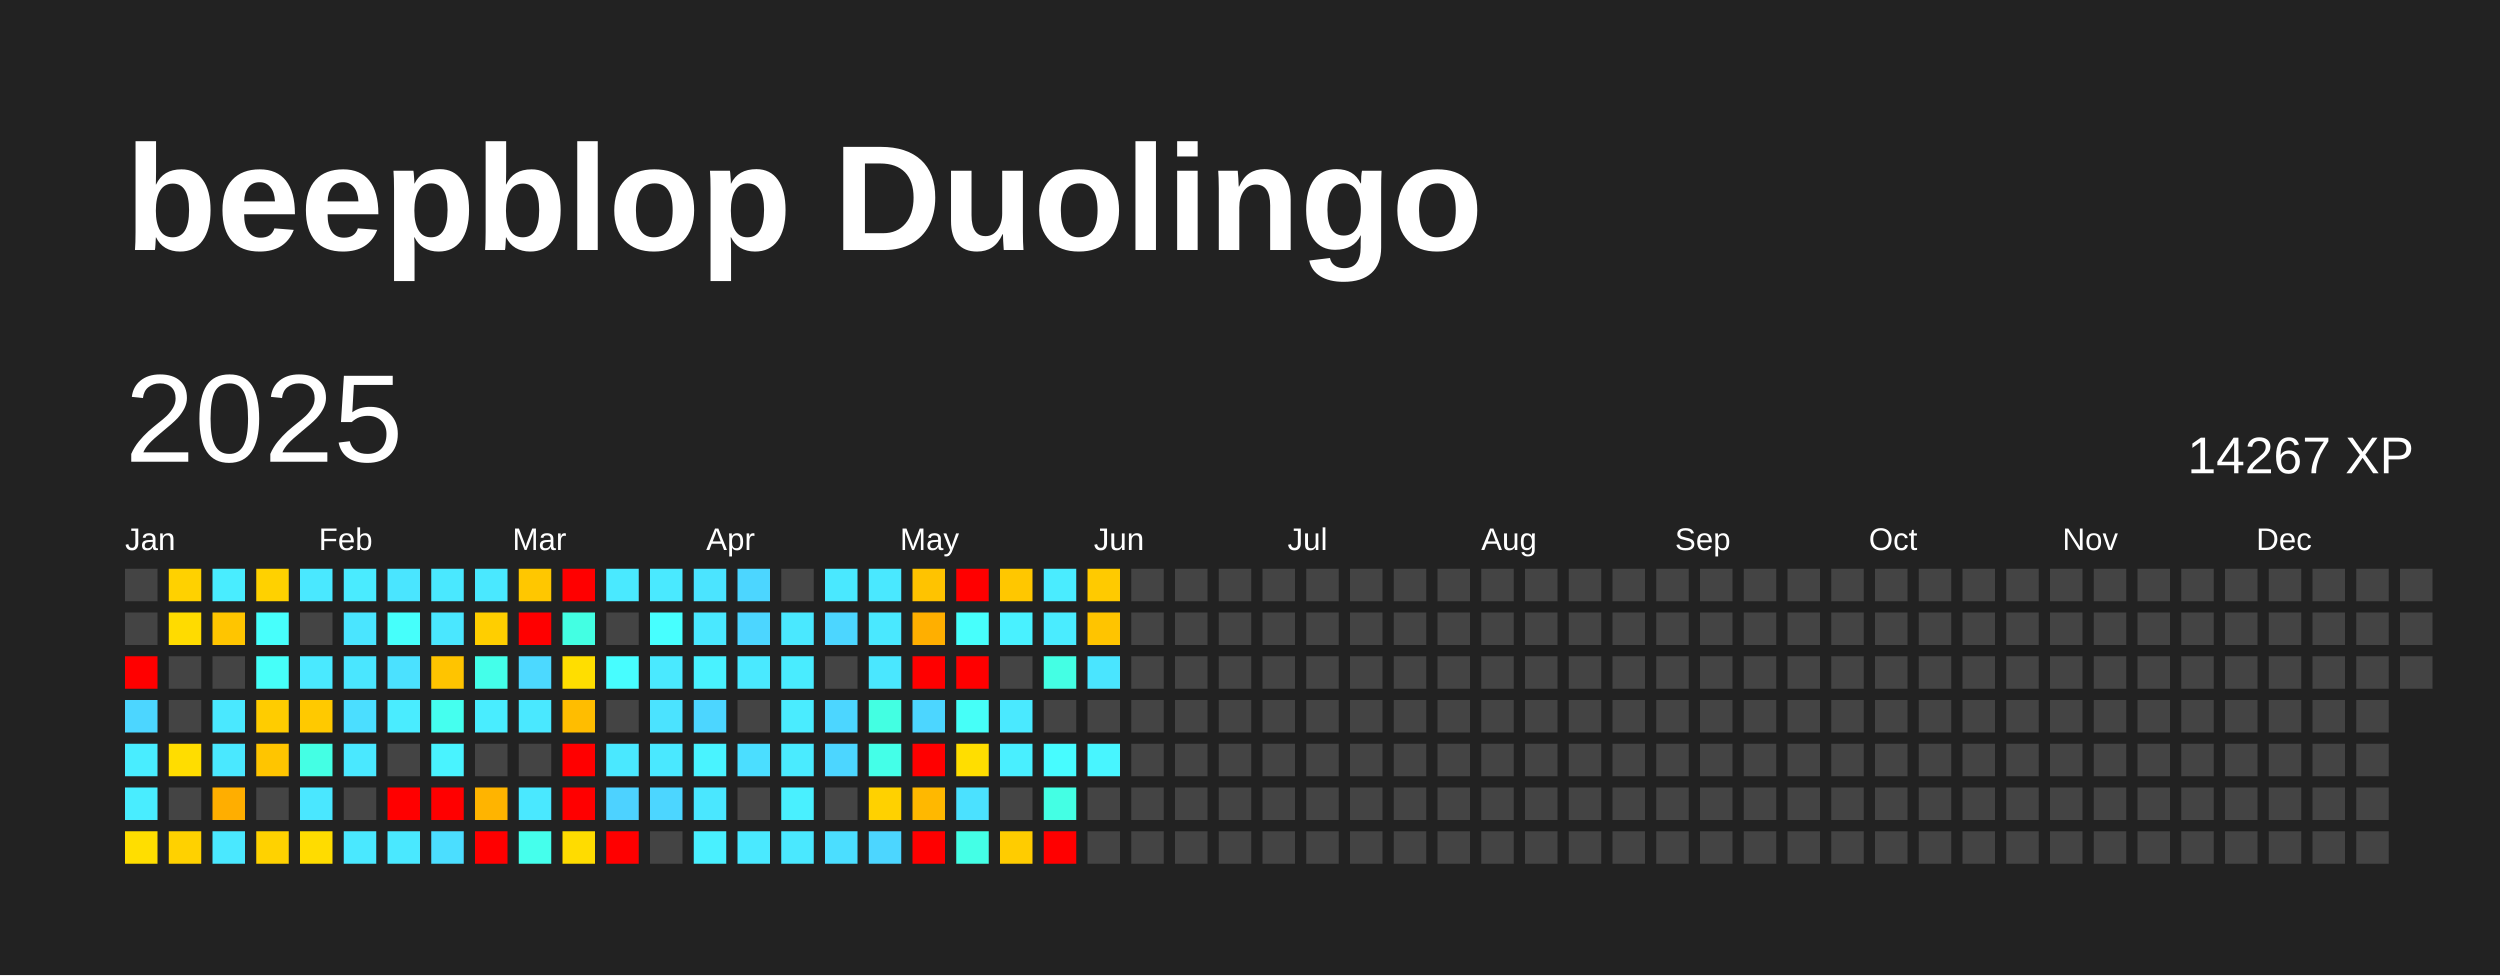
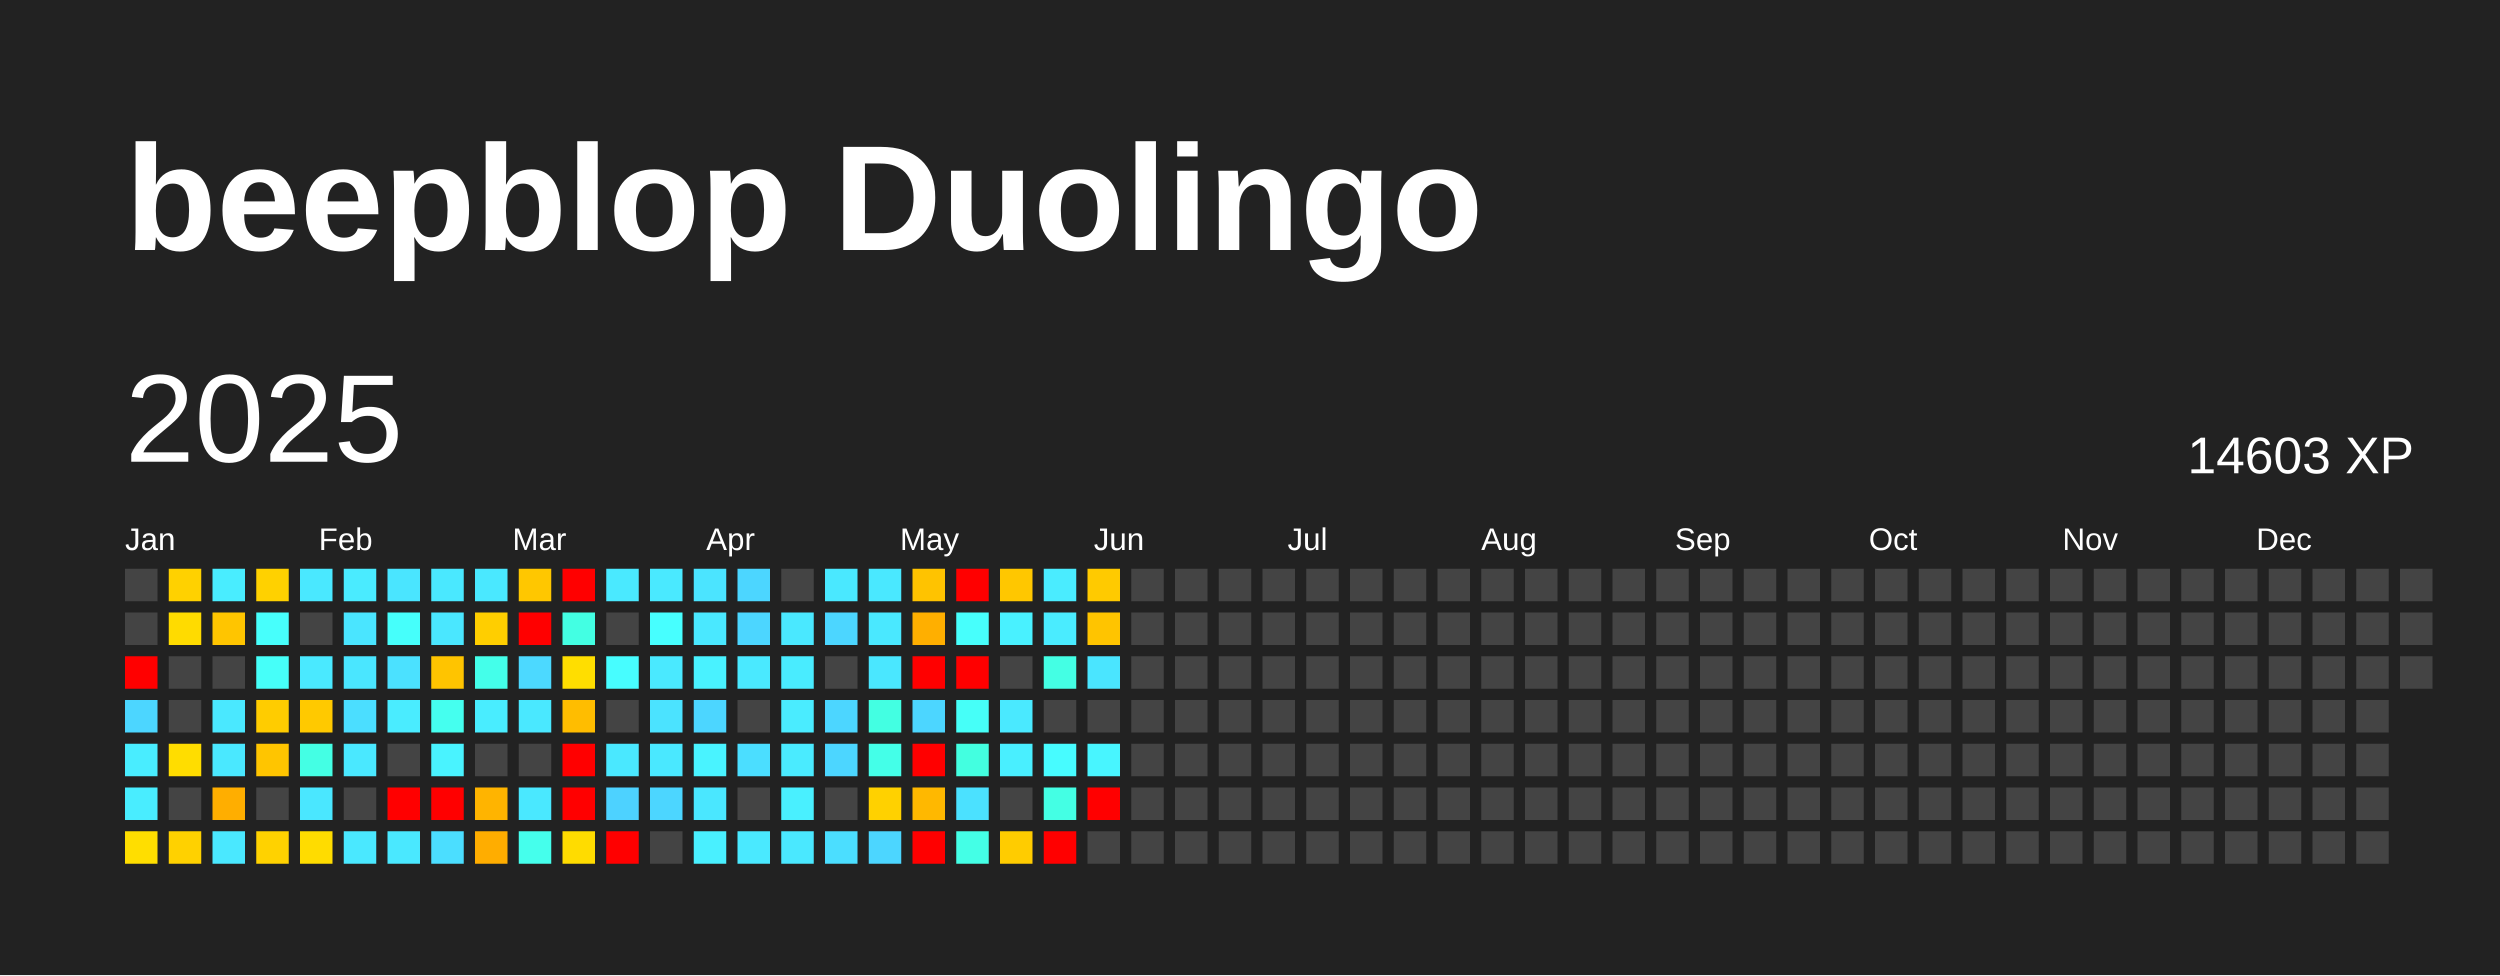
<svg xmlns="http://www.w3.org/2000/svg" baseProfile="full" height="78mm" version="1.1" viewBox="0,0,200,78" width="200mm">
  <defs />
  <rect fill="#222222" height="78" width="200" x="0" y="0" />
  <text fill="#FFFFFF" style="font-size:12px; font-family:Arial; font-weight:bold;" x="10" y="20">beepblop Duolingo</text>
  <text dominant-baseline="hanging" fill="#FFFFFF" style="font-size:10.0px; font-family:Arial;" x="10" y="30">2025</text>
-   <text dominant-baseline="hanging" fill="#FFFFFF" style="font-size:4.125px; font-family:Arial;" x="175" y="35">14267 XP</text>
+   <text dominant-baseline="hanging" fill="#FFFFFF" style="font-size:4.125px; font-family:Arial;" x="175" y="35">14603 XP</text>
  <text fill="#FFFFFF" style="font-size:2.5px; font-family:Arial" x="10.0" y="44">Jan</text>
  <text fill="#FFFFFF" style="font-size:2.5px; font-family:Arial" x="25.5" y="44">Feb</text>
  <text fill="#FFFFFF" style="font-size:2.5px; font-family:Arial" x="41.0" y="44">Mar</text>
  <text fill="#FFFFFF" style="font-size:2.5px; font-family:Arial" x="56.5" y="44">Apr</text>
  <text fill="#FFFFFF" style="font-size:2.5px; font-family:Arial" x="72.0" y="44">May</text>
  <text fill="#FFFFFF" style="font-size:2.5px; font-family:Arial" x="87.5" y="44">Jun</text>
  <text fill="#FFFFFF" style="font-size:2.5px; font-family:Arial" x="103.0" y="44">Jul</text>
  <text fill="#FFFFFF" style="font-size:2.5px; font-family:Arial" x="118.5" y="44">Aug</text>
  <text fill="#FFFFFF" style="font-size:2.5px; font-family:Arial" x="134.0" y="44">Sep</text>
  <text fill="#FFFFFF" style="font-size:2.5px; font-family:Arial" x="149.5" y="44">Oct</text>
  <text fill="#FFFFFF" style="font-size:2.5px; font-family:Arial" x="165.0" y="44">Nov</text>
  <text fill="#FFFFFF" style="font-size:2.5px; font-family:Arial" x="180.5" y="44">Dec</text>
  <rect fill="#444444" height="2.6" width="2.6" x="10.0" y="45.5" />
  <rect fill="#444444" height="2.6" width="2.6" x="10.0" y="49.0" />
  <rect fill="red" height="2.6" width="2.6" x="10.0" y="52.5" />
  <rect fill="#4cd6ff" height="2.6" width="2.6" x="10.0" y="56.0" />
  <rect fill="#49edff" height="2.6" width="2.6" x="10.0" y="59.5" />
  <rect fill="#49edff" height="2.6" width="2.6" x="10.0" y="63.0" />
  <rect fill="#ffde00" height="2.6" width="2.6" x="10.0" y="66.5" />
  <rect fill="#ffd100" height="2.6" width="2.6" x="13.5" y="45.5" />
  <rect fill="#ffdb00" height="2.6" width="2.6" x="13.5" y="49.0" />
  <rect fill="#444444" height="2.6" width="2.6" x="13.5" y="52.5" />
  <rect fill="#444444" height="2.6" width="2.6" x="13.5" y="56.0" />
  <rect fill="#ffdd00" height="2.6" width="2.6" x="13.5" y="59.5" />
  <rect fill="#444444" height="2.6" width="2.6" x="13.5" y="63.0" />
  <rect fill="#ffd100" height="2.6" width="2.6" x="13.5" y="66.5" />
  <rect fill="#49edff" height="2.6" width="2.6" x="17.0" y="45.5" />
  <rect fill="#ffc500" height="2.6" width="2.6" x="17.0" y="49.0" />
  <rect fill="#444444" height="2.6" width="2.6" x="17.0" y="52.5" />
  <rect fill="#4ae8ff" height="2.6" width="2.6" x="17.0" y="56.0" />
  <rect fill="#4ae8ff" height="2.6" width="2.6" x="17.0" y="59.5" />
  <rect fill="#ffae00" height="2.6" width="2.6" x="17.0" y="63.0" />
  <rect fill="#4ae8ff" height="2.6" width="2.6" x="17.0" y="66.5" />
  <rect fill="#ffd100" height="2.6" width="2.6" x="20.5" y="45.5" />
  <rect fill="#47fffc" height="2.6" width="2.6" x="20.5" y="49.0" />
  <rect fill="#46fff9" height="2.6" width="2.6" x="20.5" y="52.5" />
  <rect fill="#ffcc00" height="2.6" width="2.6" x="20.5" y="56.0" />
  <rect fill="#ffc500" height="2.6" width="2.6" x="20.5" y="59.5" />
  <rect fill="#444444" height="2.6" width="2.6" x="20.5" y="63.0" />
  <rect fill="#ffd200" height="2.6" width="2.6" x="20.5" y="66.5" />
  <rect fill="#4ae8ff" height="2.6" width="2.6" x="24.0" y="45.5" />
  <rect fill="#444444" height="2.6" width="2.6" x="24.0" y="49.0" />
  <rect fill="#4ae9ff" height="2.6" width="2.6" x="24.0" y="52.5" />
  <rect fill="#ffc900" height="2.6" width="2.6" x="24.0" y="56.0" />
  <rect fill="#44ffe4" height="2.6" width="2.6" x="24.0" y="59.5" />
  <rect fill="#4ae7ff" height="2.6" width="2.6" x="24.0" y="63.0" />
  <rect fill="#ffdc00" height="2.6" width="2.6" x="24.0" y="66.5" />
  <rect fill="#4aebff" height="2.6" width="2.6" x="27.5" y="45.5" />
  <rect fill="#4ae5ff" height="2.6" width="2.6" x="27.5" y="49.0" />
  <rect fill="#4ae6ff" height="2.6" width="2.6" x="27.5" y="52.5" />
  <rect fill="#4bdeff" height="2.6" width="2.6" x="27.5" y="56.0" />
  <rect fill="#4ae8ff" height="2.6" width="2.6" x="27.5" y="59.5" />
  <rect fill="#444444" height="2.6" width="2.6" x="27.5" y="63.0" />
  <rect fill="#4ae8ff" height="2.6" width="2.6" x="27.5" y="66.5" />
  <rect fill="#4ae5ff" height="2.6" width="2.6" x="31.0" y="45.5" />
  <rect fill="#46fffb" height="2.6" width="2.6" x="31.0" y="49.0" />
  <rect fill="#4be1ff" height="2.6" width="2.6" x="31.0" y="52.5" />
  <rect fill="#4aecff" height="2.6" width="2.6" x="31.0" y="56.0" />
  <rect fill="#444444" height="2.6" width="2.6" x="31.0" y="59.5" />
  <rect fill="red" height="2.6" width="2.6" x="31.0" y="63.0" />
  <rect fill="#4ae8ff" height="2.6" width="2.6" x="31.0" y="66.5" />
  <rect fill="#4ae8ff" height="2.6" width="2.6" x="34.5" y="45.5" />
  <rect fill="#4ae7ff" height="2.6" width="2.6" x="34.5" y="49.0" />
  <rect fill="#ffc400" height="2.6" width="2.6" x="34.5" y="52.5" />
  <rect fill="#45ffef" height="2.6" width="2.6" x="34.5" y="56.0" />
  <rect fill="#49f3ff" height="2.6" width="2.6" x="34.5" y="59.5" />
  <rect fill="red" height="2.6" width="2.6" x="34.5" y="63.0" />
  <rect fill="#4bdeff" height="2.6" width="2.6" x="34.5" y="66.5" />
  <rect fill="#4ae8ff" height="2.6" width="2.6" x="38.0" y="45.5" />
  <rect fill="#ffce00" height="2.6" width="2.6" x="38.0" y="49.0" />
  <rect fill="#44ffea" height="2.6" width="2.6" x="38.0" y="52.5" />
  <rect fill="#49edff" height="2.6" width="2.6" x="38.0" y="56.0" />
  <rect fill="#444444" height="2.6" width="2.6" x="38.0" y="59.5" />
  <rect fill="#ffb400" height="2.6" width="2.6" x="38.0" y="63.0" />
-   <rect fill="red" height="2.6" width="2.6" x="38.0" y="66.5" />
+   <rect fill="#ffad00" height="2.6" width="2.6" x="38.0" y="66.5" />
  <rect fill="#ffc700" height="2.6" width="2.6" x="41.5" y="45.5" />
  <rect fill="red" height="2.6" width="2.6" x="41.5" y="49.0" />
  <rect fill="#4cd9ff" height="2.6" width="2.6" x="41.5" y="52.5" />
  <rect fill="#4ae8ff" height="2.6" width="2.6" x="41.5" y="56.0" />
  <rect fill="#444444" height="2.6" width="2.6" x="41.5" y="59.5" />
  <rect fill="#4ae8ff" height="2.6" width="2.6" x="41.5" y="63.0" />
  <rect fill="#45ffec" height="2.6" width="2.6" x="41.5" y="66.5" />
  <rect fill="red" height="2.6" width="2.6" x="45.0" y="45.5" />
  <rect fill="#43ffe3" height="2.6" width="2.6" x="45.0" y="49.0" />
  <rect fill="#ffde00" height="2.6" width="2.6" x="45.0" y="52.5" />
  <rect fill="#ffbd00" height="2.6" width="2.6" x="45.0" y="56.0" />
  <rect fill="red" height="2.6" width="2.6" x="45.0" y="59.5" />
  <rect fill="red" height="2.6" width="2.6" x="45.0" y="63.0" />
  <rect fill="#ffdc00" height="2.6" width="2.6" x="45.0" y="66.5" />
  <rect fill="#4ae9ff" height="2.6" width="2.6" x="48.5" y="45.5" />
  <rect fill="#444444" height="2.6" width="2.6" x="48.5" y="49.0" />
  <rect fill="#47fdff" height="2.6" width="2.6" x="48.5" y="52.5" />
  <rect fill="#444444" height="2.6" width="2.6" x="48.5" y="56.0" />
  <rect fill="#4ae8ff" height="2.6" width="2.6" x="48.5" y="59.5" />
  <rect fill="#4dd2ff" height="2.6" width="2.6" x="48.5" y="63.0" />
  <rect fill="red" height="2.6" width="2.6" x="48.5" y="66.5" />
  <rect fill="#4ae9ff" height="2.6" width="2.6" x="52.0" y="45.5" />
  <rect fill="#47ffff" height="2.6" width="2.6" x="52.0" y="49.0" />
  <rect fill="#4ae9ff" height="2.6" width="2.6" x="52.0" y="52.5" />
  <rect fill="#4be3ff" height="2.6" width="2.6" x="52.0" y="56.0" />
  <rect fill="#4ae8ff" height="2.6" width="2.6" x="52.0" y="59.5" />
  <rect fill="#4cd6ff" height="2.6" width="2.6" x="52.0" y="63.0" />
  <rect fill="#444444" height="2.6" width="2.6" x="52.0" y="66.5" />
  <rect fill="#4be4ff" height="2.6" width="2.6" x="55.5" y="45.5" />
  <rect fill="#4ae8ff" height="2.6" width="2.6" x="55.5" y="49.0" />
  <rect fill="#49f2ff" height="2.6" width="2.6" x="55.5" y="52.5" />
  <rect fill="#4cd6ff" height="2.6" width="2.6" x="55.5" y="56.0" />
  <rect fill="#49f3ff" height="2.6" width="2.6" x="55.5" y="59.5" />
  <rect fill="#4ae7ff" height="2.6" width="2.6" x="55.5" y="63.0" />
  <rect fill="#49f0ff" height="2.6" width="2.6" x="55.5" y="66.5" />
  <rect fill="#4cd6ff" height="2.6" width="2.6" x="59.0" y="45.5" />
  <rect fill="#4cd6ff" height="2.6" width="2.6" x="59.0" y="49.0" />
  <rect fill="#4ae9ff" height="2.6" width="2.6" x="59.0" y="52.5" />
  <rect fill="#444444" height="2.6" width="2.6" x="59.0" y="56.0" />
  <rect fill="#4bdeff" height="2.6" width="2.6" x="59.0" y="59.5" />
  <rect fill="#444444" height="2.6" width="2.6" x="59.0" y="63.0" />
  <rect fill="#4ae9ff" height="2.6" width="2.6" x="59.0" y="66.5" />
  <rect fill="#444444" height="2.6" width="2.6" x="62.5" y="45.5" />
  <rect fill="#4ae8ff" height="2.6" width="2.6" x="62.5" y="49.0" />
  <rect fill="#49ecff" height="2.6" width="2.6" x="62.5" y="52.5" />
  <rect fill="#4aecff" height="2.6" width="2.6" x="62.5" y="56.0" />
  <rect fill="#4aebff" height="2.6" width="2.6" x="62.5" y="59.5" />
  <rect fill="#49f0ff" height="2.6" width="2.6" x="62.5" y="63.0" />
  <rect fill="#4ae8ff" height="2.6" width="2.6" x="62.5" y="66.5" />
  <rect fill="#4ae8ff" height="2.6" width="2.6" x="66.0" y="45.5" />
  <rect fill="#4cd6ff" height="2.6" width="2.6" x="66.0" y="49.0" />
  <rect fill="#444444" height="2.6" width="2.6" x="66.0" y="52.5" />
  <rect fill="#4cd6ff" height="2.6" width="2.6" x="66.0" y="56.0" />
  <rect fill="#4cd6ff" height="2.6" width="2.6" x="66.0" y="59.5" />
  <rect fill="#444444" height="2.6" width="2.6" x="66.0" y="63.0" />
  <rect fill="#4bdeff" height="2.6" width="2.6" x="66.0" y="66.5" />
  <rect fill="#4ae8ff" height="2.6" width="2.6" x="69.5" y="45.5" />
  <rect fill="#4ae8ff" height="2.6" width="2.6" x="69.5" y="49.0" />
  <rect fill="#4ae7ff" height="2.6" width="2.6" x="69.5" y="52.5" />
  <rect fill="#43ffe2" height="2.6" width="2.6" x="69.5" y="56.0" />
  <rect fill="#44ffe8" height="2.6" width="2.6" x="69.5" y="59.5" />
  <rect fill="#ffd100" height="2.6" width="2.6" x="69.5" y="63.0" />
  <rect fill="#4cd6ff" height="2.6" width="2.6" x="69.5" y="66.5" />
  <rect fill="#ffc300" height="2.6" width="2.6" x="73.0" y="45.5" />
  <rect fill="#ffaf00" height="2.6" width="2.6" x="73.0" y="49.0" />
  <rect fill="red" height="2.6" width="2.6" x="73.0" y="52.5" />
  <rect fill="#4cd6ff" height="2.6" width="2.6" x="73.0" y="56.0" />
  <rect fill="red" height="2.6" width="2.6" x="73.0" y="59.5" />
  <rect fill="#ffb800" height="2.6" width="2.6" x="73.0" y="63.0" />
  <rect fill="red" height="2.6" width="2.6" x="73.0" y="66.5" />
  <rect fill="red" height="2.6" width="2.6" x="76.5" y="45.5" />
  <rect fill="#47fffc" height="2.6" width="2.6" x="76.5" y="49.0" />
  <rect fill="red" height="2.6" width="2.6" x="76.5" y="52.5" />
  <rect fill="#46fff8" height="2.6" width="2.6" x="76.5" y="56.0" />
-   <rect fill="#ffde00" height="2.6" width="2.6" x="76.5" y="59.5" />
+   <rect fill="#43ffe0" height="2.6" width="2.6" x="76.5" y="59.5" />
  <rect fill="#4be1ff" height="2.6" width="2.6" x="76.5" y="63.0" />
  <rect fill="#44ffe6" height="2.6" width="2.6" x="76.5" y="66.5" />
  <rect fill="#ffc700" height="2.6" width="2.6" x="80.0" y="45.5" />
  <rect fill="#49f1ff" height="2.6" width="2.6" x="80.0" y="49.0" />
  <rect fill="#444444" height="2.6" width="2.6" x="80.0" y="52.5" />
  <rect fill="#4ae9ff" height="2.6" width="2.6" x="80.0" y="56.0" />
  <rect fill="#49efff" height="2.6" width="2.6" x="80.0" y="59.5" />
  <rect fill="#444444" height="2.6" width="2.6" x="80.0" y="63.0" />
  <rect fill="#ffcc00" height="2.6" width="2.6" x="80.0" y="66.5" />
  <rect fill="#4aecff" height="2.6" width="2.6" x="83.5" y="45.5" />
  <rect fill="#4aecff" height="2.6" width="2.6" x="83.5" y="49.0" />
  <rect fill="#44ffe4" height="2.6" width="2.6" x="83.5" y="52.5" />
  <rect fill="#444444" height="2.6" width="2.6" x="83.5" y="56.0" />
  <rect fill="#47fcff" height="2.6" width="2.6" x="83.5" y="59.5" />
  <rect fill="#44ffe4" height="2.6" width="2.6" x="83.5" y="63.0" />
  <rect fill="red" height="2.6" width="2.6" x="83.5" y="66.5" />
  <rect fill="#ffca00" height="2.6" width="2.6" x="87.0" y="45.5" />
  <rect fill="#ffc400" height="2.6" width="2.6" x="87.0" y="49.0" />
  <rect fill="#4ae5ff" height="2.6" width="2.6" x="87.0" y="52.5" />
  <rect fill="#444444" height="2.6" width="2.6" x="87.0" y="56.0" />
  <rect fill="#48f5ff" height="2.6" width="2.6" x="87.0" y="59.5" />
-   <rect fill="#444444" height="2.6" width="2.6" x="87.0" y="63.0" />
+   <rect fill="red" height="2.6" width="2.6" x="87.0" y="63.0" />
  <rect fill="#444444" height="2.6" width="2.6" x="87.0" y="66.5" />
  <rect fill="#444444" height="2.6" width="2.6" x="90.5" y="45.5" />
  <rect fill="#444444" height="2.6" width="2.6" x="90.5" y="49.0" />
  <rect fill="#444444" height="2.6" width="2.6" x="90.5" y="52.5" />
  <rect fill="#444444" height="2.6" width="2.6" x="90.5" y="56.0" />
  <rect fill="#444444" height="2.6" width="2.6" x="90.5" y="59.5" />
  <rect fill="#444444" height="2.6" width="2.6" x="90.5" y="63.0" />
  <rect fill="#444444" height="2.6" width="2.6" x="90.5" y="66.5" />
  <rect fill="#444444" height="2.6" width="2.6" x="94.0" y="45.5" />
  <rect fill="#444444" height="2.6" width="2.6" x="94.0" y="49.0" />
  <rect fill="#444444" height="2.6" width="2.6" x="94.0" y="52.5" />
  <rect fill="#444444" height="2.6" width="2.6" x="94.0" y="56.0" />
  <rect fill="#444444" height="2.6" width="2.6" x="94.0" y="59.5" />
  <rect fill="#444444" height="2.6" width="2.6" x="94.0" y="63.0" />
  <rect fill="#444444" height="2.6" width="2.6" x="94.0" y="66.5" />
  <rect fill="#444444" height="2.6" width="2.6" x="97.5" y="45.5" />
  <rect fill="#444444" height="2.6" width="2.6" x="97.5" y="49.0" />
  <rect fill="#444444" height="2.6" width="2.6" x="97.5" y="52.5" />
  <rect fill="#444444" height="2.6" width="2.6" x="97.5" y="56.0" />
  <rect fill="#444444" height="2.6" width="2.6" x="97.5" y="59.5" />
  <rect fill="#444444" height="2.6" width="2.6" x="97.5" y="63.0" />
  <rect fill="#444444" height="2.6" width="2.6" x="97.5" y="66.5" />
  <rect fill="#444444" height="2.6" width="2.6" x="101.0" y="45.5" />
  <rect fill="#444444" height="2.6" width="2.6" x="101.0" y="49.0" />
  <rect fill="#444444" height="2.6" width="2.6" x="101.0" y="52.5" />
  <rect fill="#444444" height="2.6" width="2.6" x="101.0" y="56.0" />
  <rect fill="#444444" height="2.6" width="2.6" x="101.0" y="59.5" />
  <rect fill="#444444" height="2.6" width="2.6" x="101.0" y="63.0" />
  <rect fill="#444444" height="2.6" width="2.6" x="101.0" y="66.5" />
  <rect fill="#444444" height="2.6" width="2.6" x="104.5" y="45.5" />
  <rect fill="#444444" height="2.6" width="2.6" x="104.5" y="49.0" />
  <rect fill="#444444" height="2.6" width="2.6" x="104.5" y="52.5" />
  <rect fill="#444444" height="2.6" width="2.6" x="104.5" y="56.0" />
  <rect fill="#444444" height="2.6" width="2.6" x="104.5" y="59.5" />
  <rect fill="#444444" height="2.6" width="2.6" x="104.5" y="63.0" />
  <rect fill="#444444" height="2.6" width="2.6" x="104.5" y="66.5" />
  <rect fill="#444444" height="2.6" width="2.6" x="108.0" y="45.5" />
  <rect fill="#444444" height="2.6" width="2.6" x="108.0" y="49.0" />
  <rect fill="#444444" height="2.6" width="2.6" x="108.0" y="52.5" />
  <rect fill="#444444" height="2.6" width="2.6" x="108.0" y="56.0" />
  <rect fill="#444444" height="2.6" width="2.6" x="108.0" y="59.5" />
  <rect fill="#444444" height="2.6" width="2.6" x="108.0" y="63.0" />
  <rect fill="#444444" height="2.6" width="2.6" x="108.0" y="66.5" />
  <rect fill="#444444" height="2.6" width="2.6" x="111.5" y="45.5" />
  <rect fill="#444444" height="2.6" width="2.6" x="111.5" y="49.0" />
  <rect fill="#444444" height="2.6" width="2.6" x="111.5" y="52.5" />
  <rect fill="#444444" height="2.6" width="2.6" x="111.5" y="56.0" />
  <rect fill="#444444" height="2.6" width="2.6" x="111.5" y="59.5" />
  <rect fill="#444444" height="2.6" width="2.6" x="111.5" y="63.0" />
  <rect fill="#444444" height="2.6" width="2.6" x="111.5" y="66.5" />
  <rect fill="#444444" height="2.6" width="2.6" x="115.0" y="45.5" />
  <rect fill="#444444" height="2.6" width="2.6" x="115.0" y="49.0" />
  <rect fill="#444444" height="2.6" width="2.6" x="115.0" y="52.5" />
  <rect fill="#444444" height="2.6" width="2.6" x="115.0" y="56.0" />
  <rect fill="#444444" height="2.6" width="2.6" x="115.0" y="59.5" />
  <rect fill="#444444" height="2.6" width="2.6" x="115.0" y="63.0" />
  <rect fill="#444444" height="2.6" width="2.6" x="115.0" y="66.5" />
  <rect fill="#444444" height="2.6" width="2.6" x="118.5" y="45.5" />
  <rect fill="#444444" height="2.6" width="2.6" x="118.5" y="49.0" />
  <rect fill="#444444" height="2.6" width="2.6" x="118.5" y="52.5" />
  <rect fill="#444444" height="2.6" width="2.6" x="118.5" y="56.0" />
  <rect fill="#444444" height="2.6" width="2.6" x="118.5" y="59.5" />
  <rect fill="#444444" height="2.6" width="2.6" x="118.5" y="63.0" />
  <rect fill="#444444" height="2.6" width="2.6" x="118.5" y="66.5" />
  <rect fill="#444444" height="2.6" width="2.6" x="122.0" y="45.5" />
  <rect fill="#444444" height="2.6" width="2.6" x="122.0" y="49.0" />
  <rect fill="#444444" height="2.6" width="2.6" x="122.0" y="52.5" />
  <rect fill="#444444" height="2.6" width="2.6" x="122.0" y="56.0" />
  <rect fill="#444444" height="2.6" width="2.6" x="122.0" y="59.5" />
  <rect fill="#444444" height="2.6" width="2.6" x="122.0" y="63.0" />
  <rect fill="#444444" height="2.6" width="2.6" x="122.0" y="66.5" />
  <rect fill="#444444" height="2.6" width="2.6" x="125.5" y="45.5" />
  <rect fill="#444444" height="2.6" width="2.6" x="125.5" y="49.0" />
  <rect fill="#444444" height="2.6" width="2.6" x="125.5" y="52.5" />
  <rect fill="#444444" height="2.6" width="2.6" x="125.5" y="56.0" />
  <rect fill="#444444" height="2.6" width="2.6" x="125.5" y="59.5" />
  <rect fill="#444444" height="2.6" width="2.6" x="125.5" y="63.0" />
  <rect fill="#444444" height="2.6" width="2.6" x="125.5" y="66.5" />
  <rect fill="#444444" height="2.6" width="2.6" x="129.0" y="45.5" />
  <rect fill="#444444" height="2.6" width="2.6" x="129.0" y="49.0" />
  <rect fill="#444444" height="2.6" width="2.6" x="129.0" y="52.5" />
  <rect fill="#444444" height="2.6" width="2.6" x="129.0" y="56.0" />
  <rect fill="#444444" height="2.6" width="2.6" x="129.0" y="59.5" />
  <rect fill="#444444" height="2.6" width="2.6" x="129.0" y="63.0" />
  <rect fill="#444444" height="2.6" width="2.6" x="129.0" y="66.5" />
  <rect fill="#444444" height="2.6" width="2.6" x="132.5" y="45.5" />
  <rect fill="#444444" height="2.6" width="2.6" x="132.5" y="49.0" />
  <rect fill="#444444" height="2.6" width="2.6" x="132.5" y="52.5" />
  <rect fill="#444444" height="2.6" width="2.6" x="132.5" y="56.0" />
  <rect fill="#444444" height="2.6" width="2.6" x="132.5" y="59.5" />
  <rect fill="#444444" height="2.6" width="2.6" x="132.5" y="63.0" />
  <rect fill="#444444" height="2.6" width="2.6" x="132.5" y="66.5" />
  <rect fill="#444444" height="2.6" width="2.6" x="136.0" y="45.5" />
  <rect fill="#444444" height="2.6" width="2.6" x="136.0" y="49.0" />
  <rect fill="#444444" height="2.6" width="2.6" x="136.0" y="52.5" />
  <rect fill="#444444" height="2.6" width="2.6" x="136.0" y="56.0" />
  <rect fill="#444444" height="2.6" width="2.6" x="136.0" y="59.5" />
  <rect fill="#444444" height="2.6" width="2.6" x="136.0" y="63.0" />
  <rect fill="#444444" height="2.6" width="2.6" x="136.0" y="66.5" />
  <rect fill="#444444" height="2.6" width="2.6" x="139.5" y="45.5" />
  <rect fill="#444444" height="2.6" width="2.6" x="139.5" y="49.0" />
  <rect fill="#444444" height="2.6" width="2.6" x="139.5" y="52.5" />
  <rect fill="#444444" height="2.6" width="2.6" x="139.5" y="56.0" />
  <rect fill="#444444" height="2.6" width="2.6" x="139.5" y="59.5" />
  <rect fill="#444444" height="2.6" width="2.6" x="139.5" y="63.0" />
  <rect fill="#444444" height="2.6" width="2.6" x="139.5" y="66.5" />
  <rect fill="#444444" height="2.6" width="2.6" x="143.0" y="45.5" />
  <rect fill="#444444" height="2.6" width="2.6" x="143.0" y="49.0" />
  <rect fill="#444444" height="2.6" width="2.6" x="143.0" y="52.5" />
  <rect fill="#444444" height="2.6" width="2.6" x="143.0" y="56.0" />
  <rect fill="#444444" height="2.6" width="2.6" x="143.0" y="59.5" />
  <rect fill="#444444" height="2.6" width="2.6" x="143.0" y="63.0" />
  <rect fill="#444444" height="2.6" width="2.6" x="143.0" y="66.5" />
  <rect fill="#444444" height="2.6" width="2.6" x="146.5" y="45.5" />
  <rect fill="#444444" height="2.6" width="2.6" x="146.5" y="49.0" />
  <rect fill="#444444" height="2.6" width="2.6" x="146.5" y="52.5" />
  <rect fill="#444444" height="2.6" width="2.6" x="146.5" y="56.0" />
  <rect fill="#444444" height="2.6" width="2.6" x="146.5" y="59.5" />
  <rect fill="#444444" height="2.6" width="2.6" x="146.5" y="63.0" />
  <rect fill="#444444" height="2.6" width="2.6" x="146.5" y="66.5" />
  <rect fill="#444444" height="2.6" width="2.6" x="150.0" y="45.5" />
  <rect fill="#444444" height="2.6" width="2.6" x="150.0" y="49.0" />
  <rect fill="#444444" height="2.6" width="2.6" x="150.0" y="52.5" />
  <rect fill="#444444" height="2.6" width="2.6" x="150.0" y="56.0" />
  <rect fill="#444444" height="2.6" width="2.6" x="150.0" y="59.5" />
  <rect fill="#444444" height="2.6" width="2.6" x="150.0" y="63.0" />
  <rect fill="#444444" height="2.6" width="2.6" x="150.0" y="66.5" />
  <rect fill="#444444" height="2.6" width="2.6" x="153.5" y="45.5" />
  <rect fill="#444444" height="2.6" width="2.6" x="153.5" y="49.0" />
  <rect fill="#444444" height="2.6" width="2.6" x="153.5" y="52.5" />
  <rect fill="#444444" height="2.6" width="2.6" x="153.5" y="56.0" />
  <rect fill="#444444" height="2.6" width="2.6" x="153.5" y="59.5" />
  <rect fill="#444444" height="2.6" width="2.6" x="153.5" y="63.0" />
  <rect fill="#444444" height="2.6" width="2.6" x="153.5" y="66.5" />
  <rect fill="#444444" height="2.6" width="2.6" x="157.0" y="45.5" />
  <rect fill="#444444" height="2.6" width="2.6" x="157.0" y="49.0" />
  <rect fill="#444444" height="2.6" width="2.6" x="157.0" y="52.5" />
  <rect fill="#444444" height="2.6" width="2.6" x="157.0" y="56.0" />
  <rect fill="#444444" height="2.6" width="2.6" x="157.0" y="59.5" />
  <rect fill="#444444" height="2.6" width="2.6" x="157.0" y="63.0" />
  <rect fill="#444444" height="2.6" width="2.6" x="157.0" y="66.5" />
  <rect fill="#444444" height="2.6" width="2.6" x="160.5" y="45.5" />
  <rect fill="#444444" height="2.6" width="2.6" x="160.5" y="49.0" />
  <rect fill="#444444" height="2.6" width="2.6" x="160.5" y="52.5" />
  <rect fill="#444444" height="2.6" width="2.6" x="160.5" y="56.0" />
  <rect fill="#444444" height="2.6" width="2.6" x="160.5" y="59.5" />
  <rect fill="#444444" height="2.6" width="2.6" x="160.5" y="63.0" />
  <rect fill="#444444" height="2.6" width="2.6" x="160.5" y="66.5" />
  <rect fill="#444444" height="2.6" width="2.6" x="164.0" y="45.5" />
  <rect fill="#444444" height="2.6" width="2.6" x="164.0" y="49.0" />
  <rect fill="#444444" height="2.6" width="2.6" x="164.0" y="52.5" />
  <rect fill="#444444" height="2.6" width="2.6" x="164.0" y="56.0" />
  <rect fill="#444444" height="2.6" width="2.6" x="164.0" y="59.5" />
  <rect fill="#444444" height="2.6" width="2.6" x="164.0" y="63.0" />
  <rect fill="#444444" height="2.6" width="2.6" x="164.0" y="66.5" />
  <rect fill="#444444" height="2.6" width="2.6" x="167.5" y="45.5" />
  <rect fill="#444444" height="2.6" width="2.6" x="167.5" y="49.0" />
  <rect fill="#444444" height="2.6" width="2.6" x="167.5" y="52.5" />
  <rect fill="#444444" height="2.6" width="2.6" x="167.5" y="56.0" />
  <rect fill="#444444" height="2.6" width="2.6" x="167.5" y="59.5" />
  <rect fill="#444444" height="2.6" width="2.6" x="167.5" y="63.0" />
  <rect fill="#444444" height="2.6" width="2.6" x="167.5" y="66.5" />
  <rect fill="#444444" height="2.6" width="2.6" x="171.0" y="45.5" />
  <rect fill="#444444" height="2.6" width="2.6" x="171.0" y="49.0" />
  <rect fill="#444444" height="2.6" width="2.6" x="171.0" y="52.5" />
  <rect fill="#444444" height="2.6" width="2.6" x="171.0" y="56.0" />
  <rect fill="#444444" height="2.6" width="2.6" x="171.0" y="59.5" />
  <rect fill="#444444" height="2.6" width="2.6" x="171.0" y="63.0" />
  <rect fill="#444444" height="2.6" width="2.6" x="171.0" y="66.5" />
  <rect fill="#444444" height="2.6" width="2.6" x="174.5" y="45.5" />
  <rect fill="#444444" height="2.6" width="2.6" x="174.5" y="49.0" />
  <rect fill="#444444" height="2.6" width="2.6" x="174.5" y="52.5" />
  <rect fill="#444444" height="2.6" width="2.6" x="174.5" y="56.0" />
  <rect fill="#444444" height="2.6" width="2.6" x="174.5" y="59.5" />
  <rect fill="#444444" height="2.6" width="2.6" x="174.5" y="63.0" />
  <rect fill="#444444" height="2.6" width="2.6" x="174.5" y="66.5" />
  <rect fill="#444444" height="2.6" width="2.6" x="178.0" y="45.5" />
  <rect fill="#444444" height="2.6" width="2.6" x="178.0" y="49.0" />
  <rect fill="#444444" height="2.6" width="2.6" x="178.0" y="52.5" />
  <rect fill="#444444" height="2.6" width="2.6" x="178.0" y="56.0" />
  <rect fill="#444444" height="2.6" width="2.6" x="178.0" y="59.5" />
  <rect fill="#444444" height="2.6" width="2.6" x="178.0" y="63.0" />
  <rect fill="#444444" height="2.6" width="2.6" x="178.0" y="66.5" />
  <rect fill="#444444" height="2.6" width="2.6" x="181.5" y="45.5" />
  <rect fill="#444444" height="2.6" width="2.6" x="181.5" y="49.0" />
  <rect fill="#444444" height="2.6" width="2.6" x="181.5" y="52.5" />
  <rect fill="#444444" height="2.6" width="2.6" x="181.5" y="56.0" />
  <rect fill="#444444" height="2.6" width="2.6" x="181.5" y="59.5" />
  <rect fill="#444444" height="2.6" width="2.6" x="181.5" y="63.0" />
  <rect fill="#444444" height="2.6" width="2.6" x="181.5" y="66.5" />
  <rect fill="#444444" height="2.6" width="2.6" x="185.0" y="45.5" />
  <rect fill="#444444" height="2.6" width="2.6" x="185.0" y="49.0" />
  <rect fill="#444444" height="2.6" width="2.6" x="185.0" y="52.5" />
  <rect fill="#444444" height="2.6" width="2.6" x="185.0" y="56.0" />
  <rect fill="#444444" height="2.6" width="2.6" x="185.0" y="59.5" />
  <rect fill="#444444" height="2.6" width="2.6" x="185.0" y="63.0" />
  <rect fill="#444444" height="2.6" width="2.6" x="185.0" y="66.5" />
  <rect fill="#444444" height="2.6" width="2.6" x="188.5" y="45.5" />
  <rect fill="#444444" height="2.6" width="2.6" x="188.5" y="49.0" />
  <rect fill="#444444" height="2.6" width="2.6" x="188.5" y="52.5" />
  <rect fill="#444444" height="2.6" width="2.6" x="188.5" y="56.0" />
  <rect fill="#444444" height="2.6" width="2.6" x="188.5" y="59.5" />
  <rect fill="#444444" height="2.6" width="2.6" x="188.5" y="63.0" />
  <rect fill="#444444" height="2.6" width="2.6" x="188.5" y="66.5" />
  <rect fill="#444444" height="2.6" width="2.6" x="192.0" y="45.5" />
  <rect fill="#444444" height="2.6" width="2.6" x="192.0" y="49.0" />
  <rect fill="#444444" height="2.6" width="2.6" x="192.0" y="52.5" />
</svg>
